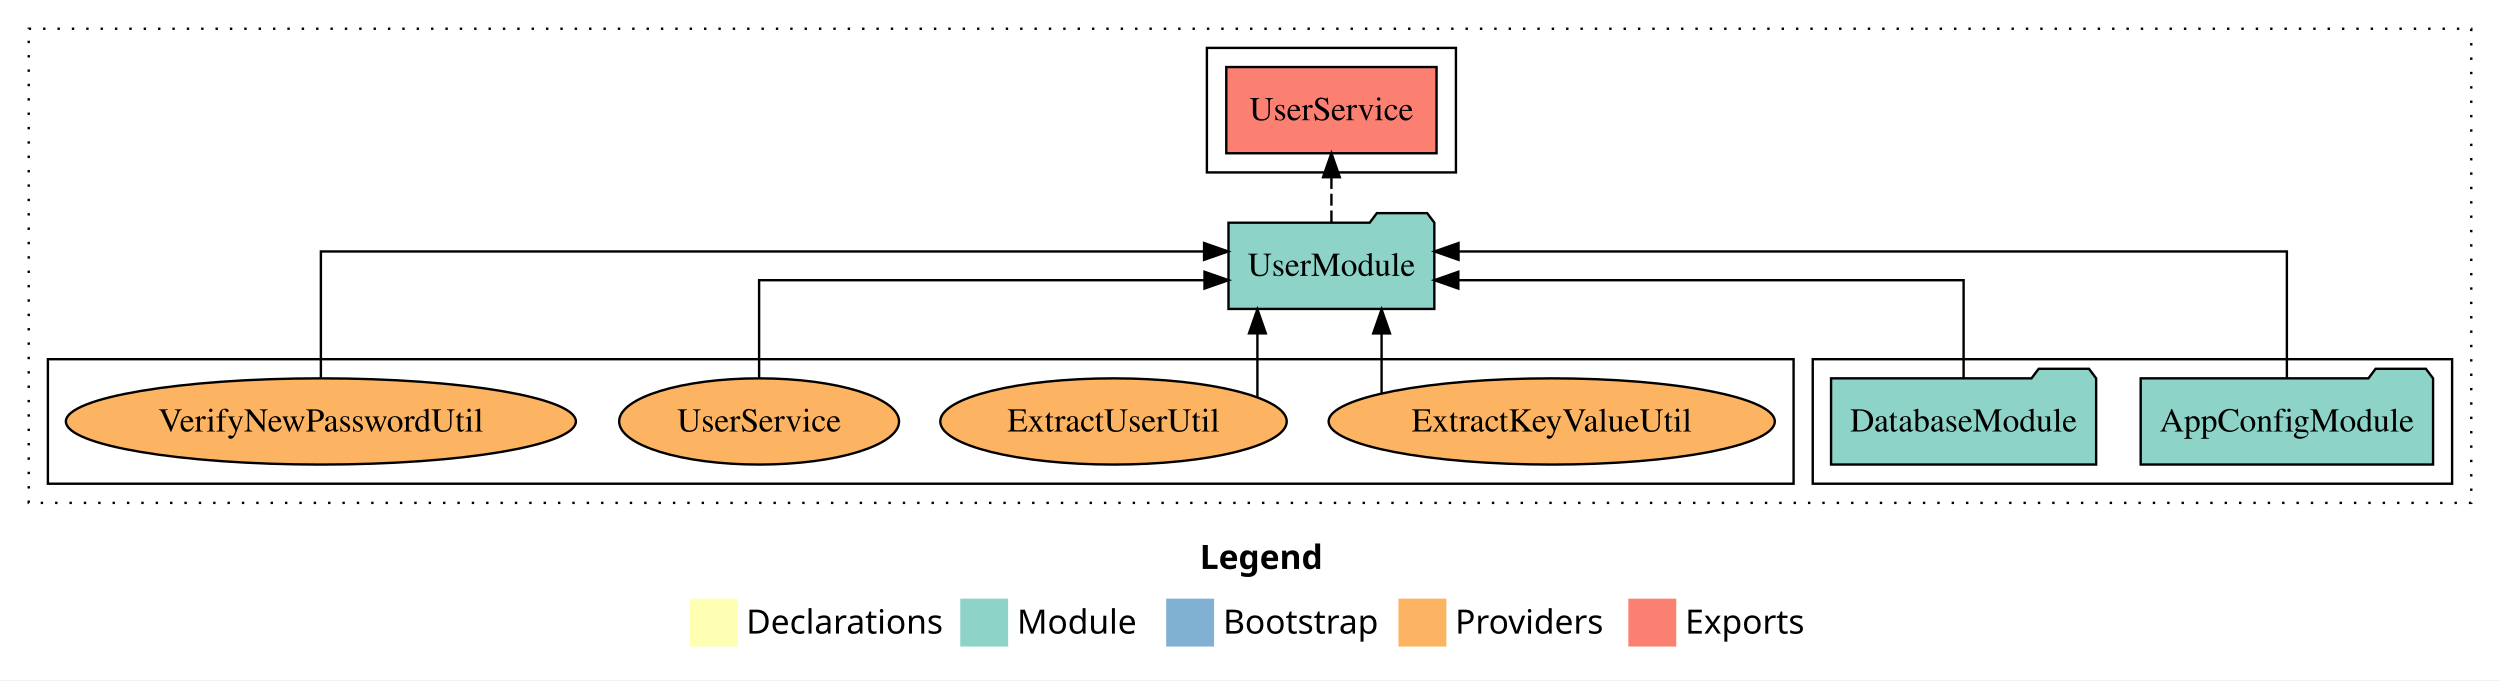
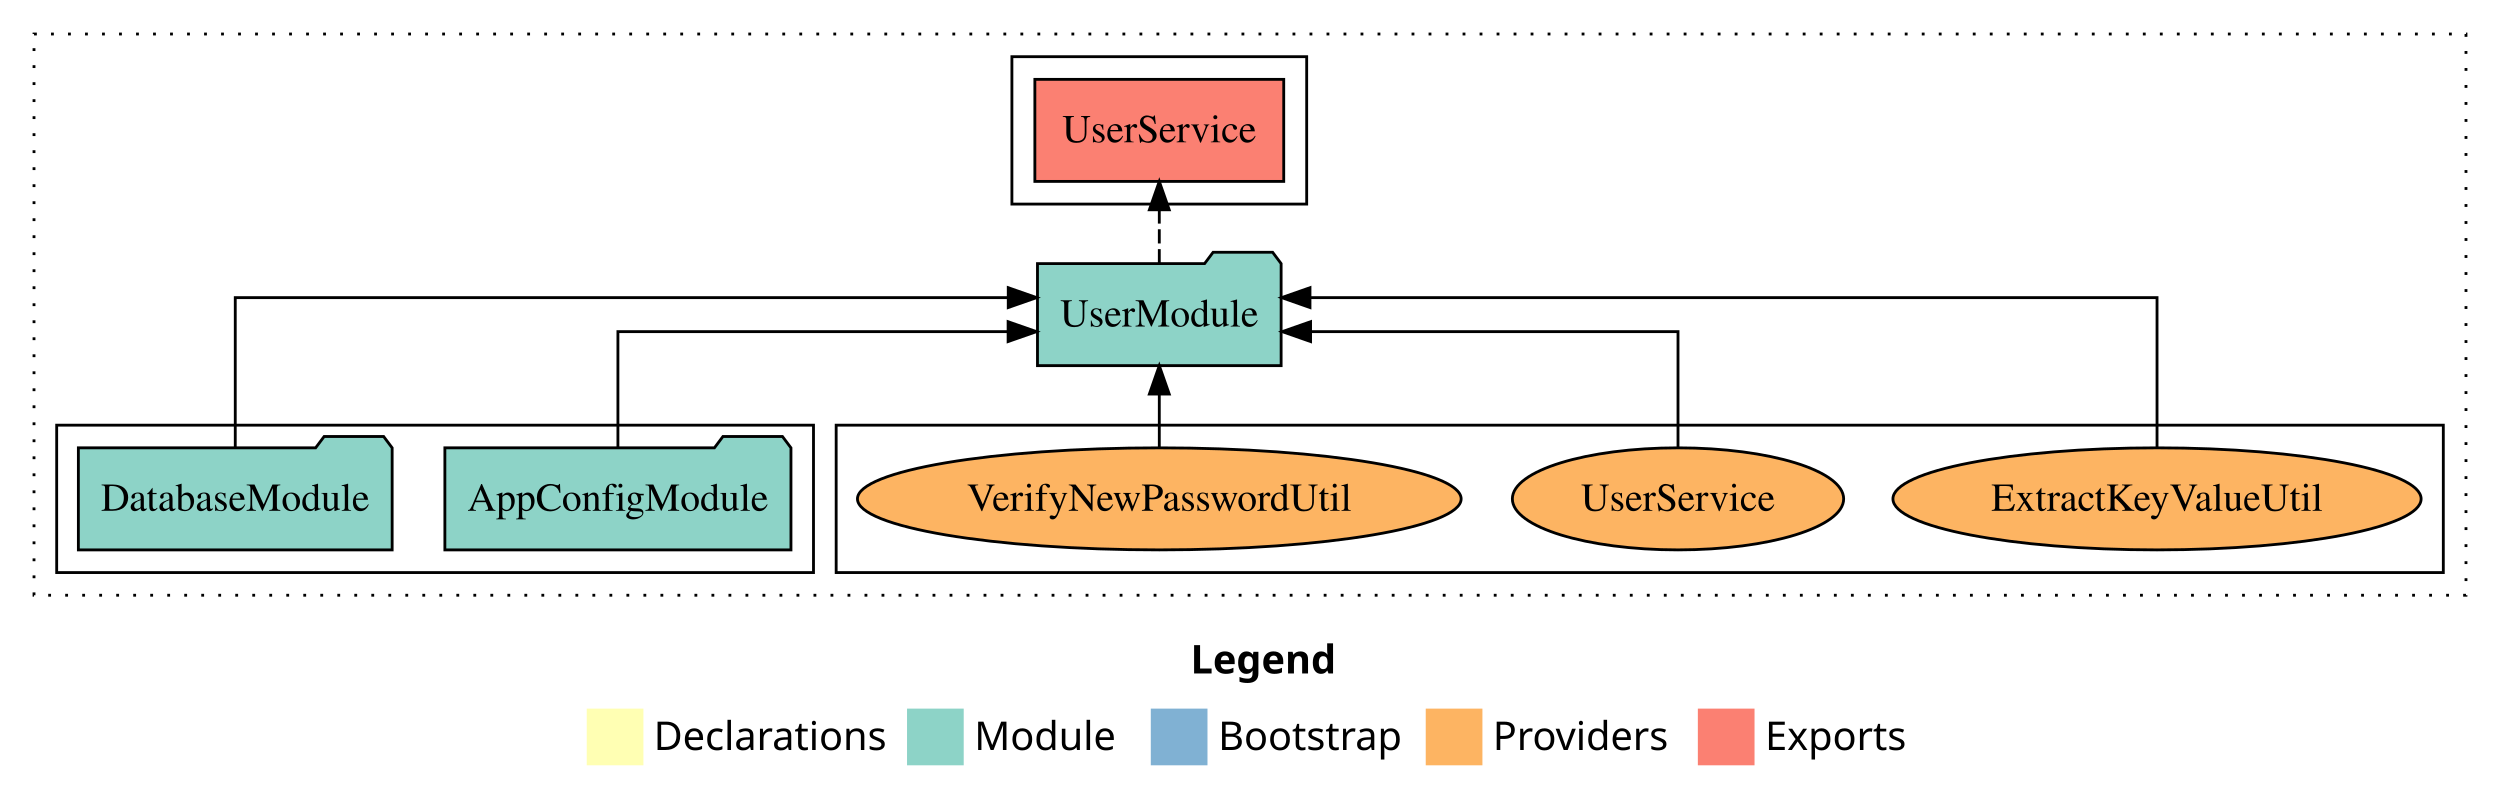
- <svg xmlns="http://www.w3.org/2000/svg" width="1044pt" height="284pt" viewBox="0.00 0.00 1044.00 284.00">
+ <svg xmlns="http://www.w3.org/2000/svg" width="882pt" height="284pt" viewBox="0.00 0.00 882.00 284.00">
  <g id="graph0" class="graph" transform="scale(1 1) rotate(0) translate(4 280)">
-     <polygon fill="white" stroke="transparent" points="-4,4 -4,-280 1040,-280 1040,4 -4,4" />
-     <text text-anchor="start" x="497.01" y="-42.4" font-family="sans-serif" font-weight="bold" font-size="14.00">Legend</text>
-     <polygon fill="#ffffb3" stroke="transparent" points="284,-10 284,-30 304,-30 304,-10 284,-10" />
-     <text text-anchor="start" x="307.63" y="-15.4" font-family="sans-serif" font-size="14.00">  Declarations</text>
-     <polygon fill="#8dd3c7" stroke="transparent" points="397,-10 397,-30 417,-30 417,-10 397,-10" />
-     <text text-anchor="start" x="420.73" y="-15.4" font-family="sans-serif" font-size="14.00">  Module</text>
-     <polygon fill="#80b1d3" stroke="transparent" points="483,-10 483,-30 503,-30 503,-10 483,-10" />
-     <text text-anchor="start" x="506.78" y="-15.4" font-family="sans-serif" font-size="14.00">  Bootstrap</text>
-     <polygon fill="#fdb462" stroke="transparent" points="580,-10 580,-30 600,-30 600,-10 580,-10" />
-     <text text-anchor="start" x="603.67" y="-15.4" font-family="sans-serif" font-size="14.00">  Providers</text>
-     <polygon fill="#fb8072" stroke="transparent" points="676,-10 676,-30 696,-30 696,-10 676,-10" />
-     <text text-anchor="start" x="699.73" y="-15.4" font-family="sans-serif" font-size="14.00">  Exports</text>
+     <polygon fill="white" stroke="transparent" points="-4,4 -4,-280 878,-280 878,4 -4,4" />
+     <text text-anchor="start" x="416.01" y="-42.4" font-family="sans-serif" font-weight="bold" font-size="14.00">Legend</text>
+     <polygon fill="#ffffb3" stroke="transparent" points="203,-10 203,-30 223,-30 223,-10 203,-10" />
+     <text text-anchor="start" x="226.63" y="-15.4" font-family="sans-serif" font-size="14.00">  Declarations</text>
+     <polygon fill="#8dd3c7" stroke="transparent" points="316,-10 316,-30 336,-30 336,-10 316,-10" />
+     <text text-anchor="start" x="339.73" y="-15.4" font-family="sans-serif" font-size="14.00">  Module</text>
+     <polygon fill="#80b1d3" stroke="transparent" points="402,-10 402,-30 422,-30 422,-10 402,-10" />
+     <text text-anchor="start" x="425.78" y="-15.4" font-family="sans-serif" font-size="14.00">  Bootstrap</text>
+     <polygon fill="#fdb462" stroke="transparent" points="499,-10 499,-30 519,-30 519,-10 499,-10" />
+     <text text-anchor="start" x="522.67" y="-15.4" font-family="sans-serif" font-size="14.00">  Providers</text>
+     <polygon fill="#fb8072" stroke="transparent" points="595,-10 595,-30 615,-30 615,-10 595,-10" />
+     <text text-anchor="start" x="618.73" y="-15.4" font-family="sans-serif" font-size="14.00">  Exports</text>
    <g id="clust1" class="cluster">
-       <polygon fill="none" stroke="black" stroke-dasharray="1,5" points="8,-70 8,-268 1028,-268 1028,-70 8,-70" />
+       <polygon fill="none" stroke="black" stroke-dasharray="1,5" points="8,-70 8,-268 866,-268 866,-70 8,-70" />
+     </g>
+     <g id="clust6" class="cluster">
+       <polygon fill="none" stroke="black" points="291,-78 291,-130 858,-130 858,-78 291,-78" />
    </g>
    <g id="clust4" class="cluster">
-       <polygon fill="none" stroke="black" points="500,-208 500,-260 604,-260 604,-208 500,-208" />
+       <polygon fill="none" stroke="black" points="353,-208 353,-260 457,-260 457,-208 353,-208" />
    </g>
    <g id="clust3" class="cluster">
-       <polygon fill="none" stroke="black" points="753,-78 753,-130 1020,-130 1020,-78 753,-78" />
-     </g>
-     <g id="clust6" class="cluster">
-       <polygon fill="none" stroke="black" points="16,-78 16,-130 745,-130 745,-78 16,-78" />
+       <polygon fill="none" stroke="black" points="16,-78 16,-130 283,-130 283,-78 16,-78" />
    </g>
    <g id="node1" class="node">
-       <polygon fill="#8dd3c7" stroke="black" points="1012.05,-122 1009.05,-126 988.05,-126 985.05,-122 889.95,-122 889.95,-86 1012.05,-86 1012.05,-122" />
-       <text text-anchor="middle" x="951" y="-99.8" font-family="Times,serif" font-size="14.00">AppConfigModule</text>
+       <polygon fill="#8dd3c7" stroke="black" points="275.05,-122 272.05,-126 251.05,-126 248.05,-122 152.95,-122 152.95,-86 275.05,-86 275.05,-122" />
+       <text text-anchor="middle" x="214" y="-99.8" font-family="Times,serif" font-size="14.00">AppConfigModule</text>
    </g>
    <g id="node3" class="node">
-       <polygon fill="#8dd3c7" stroke="black" points="594.98,-187 591.98,-191 570.98,-191 567.98,-187 509.02,-187 509.02,-151 594.98,-151 594.98,-187" />
-       <text text-anchor="middle" x="552" y="-164.8" font-family="Times,serif" font-size="14.00">UserModule</text>
+       <polygon fill="#8dd3c7" stroke="black" points="447.98,-187 444.98,-191 423.98,-191 420.98,-187 362.02,-187 362.02,-151 447.98,-151 447.98,-187" />
+       <text text-anchor="middle" x="405" y="-164.8" font-family="Times,serif" font-size="14.00">UserModule</text>
    </g>
    <g id="edge1" class="edge">
-       <path fill="none" stroke="black" d="M951,-122.28C951,-143.32 951,-175 951,-175 951,-175 605.08,-175 605.08,-175" />
-       <polygon fill="black" stroke="black" points="605.08,-171.5 595.08,-175 605.08,-178.5 605.08,-171.5" />
+       <path fill="none" stroke="black" d="M214,-122.02C214,-139.37 214,-163 214,-163 214,-163 351.66,-163 351.66,-163" />
+       <polygon fill="black" stroke="black" points="351.66,-166.5 361.66,-163 351.66,-159.5 351.66,-166.5" />
    </g>
    <g id="node2" class="node">
-       <polygon fill="#8dd3c7" stroke="black" points="871.35,-122 868.35,-126 847.35,-126 844.35,-122 760.65,-122 760.65,-86 871.35,-86 871.35,-122" />
-       <text text-anchor="middle" x="816" y="-99.8" font-family="Times,serif" font-size="14.00">DatabaseModule</text>
+       <polygon fill="#8dd3c7" stroke="black" points="134.35,-122 131.35,-126 110.35,-126 107.35,-122 23.65,-122 23.65,-86 134.35,-86 134.35,-122" />
+       <text text-anchor="middle" x="79" y="-99.8" font-family="Times,serif" font-size="14.00">DatabaseModule</text>
    </g>
    <g id="edge2" class="edge">
-       <path fill="none" stroke="black" d="M816,-122.02C816,-139.37 816,-163 816,-163 816,-163 605,-163 605,-163" />
-       <polygon fill="black" stroke="black" points="605,-159.5 595,-163 605,-166.5 605,-159.5" />
+       <path fill="none" stroke="black" d="M79,-122.28C79,-143.32 79,-175 79,-175 79,-175 351.71,-175 351.71,-175" />
+       <polygon fill="black" stroke="black" points="351.71,-178.5 361.71,-175 351.71,-171.5 351.71,-178.5" />
    </g>
    <g id="node4" class="node">
-       <polygon fill="#fb8072" stroke="black" points="595.9,-252 508.1,-252 508.1,-216 595.9,-216 595.9,-252" />
-       <text text-anchor="middle" x="552" y="-229.8" font-family="Times,serif" font-size="14.00">UserService </text>
+       <polygon fill="#fb8072" stroke="black" points="448.9,-252 361.1,-252 361.1,-216 448.9,-216 448.9,-252" />
+       <text text-anchor="middle" x="405" y="-229.8" font-family="Times,serif" font-size="14.00">UserService </text>
    </g>
    <g id="edge3" class="edge">
-       <path fill="none" stroke="black" stroke-dasharray="5,2" d="M552,-187.11C552,-187.11 552,-205.99 552,-205.99" />
-       <polygon fill="black" stroke="black" points="548.5,-205.99 552,-215.99 555.5,-205.99 548.5,-205.99" />
+       <path fill="none" stroke="black" stroke-dasharray="5,2" d="M405,-187.11C405,-187.11 405,-205.99 405,-205.99" />
+       <polygon fill="black" stroke="black" points="401.5,-205.99 405,-215.99 408.5,-205.99 401.5,-205.99" />
    </g>
    <g id="node5" class="node">
-       <ellipse fill="#fdb462" stroke="black" cx="644" cy="-104" rx="93.17" ry="18" />
-       <text text-anchor="middle" x="644" y="-99.8" font-family="Times,serif" font-size="14.00">ExtractKeyValueUtil</text>
+       <ellipse fill="#fdb462" stroke="black" cx="757" cy="-104" rx="93.17" ry="18" />
+       <text text-anchor="middle" x="757" y="-99.8" font-family="Times,serif" font-size="14.00">ExtractKeyValueUtil</text>
    </g>
    <g id="edge4" class="edge">
-       <path fill="none" stroke="black" d="M572.95,-115.92C572.95,-115.92 572.95,-140.77 572.95,-140.77" />
-       <polygon fill="black" stroke="black" points="569.45,-140.77 572.95,-150.77 576.45,-140.77 569.45,-140.77" />
+       <path fill="none" stroke="black" d="M757,-122.28C757,-143.32 757,-175 757,-175 757,-175 458.16,-175 458.16,-175" />
+       <polygon fill="black" stroke="black" points="458.16,-171.5 448.16,-175 458.16,-178.5 458.16,-171.5" />
    </g>
    <g id="node6" class="node">
-       <ellipse fill="#fdb462" stroke="black" cx="461" cy="-104" rx="72.34" ry="18" />
-       <text text-anchor="middle" x="461" y="-99.8" font-family="Times,serif" font-size="14.00">ExtractUserUtil</text>
+       <ellipse fill="#fdb462" stroke="black" cx="588" cy="-104" rx="58.44" ry="18" />
+       <text text-anchor="middle" x="588" y="-99.8" font-family="Times,serif" font-size="14.00">UserService</text>
    </g>
    <g id="edge5" class="edge">
-       <path fill="none" stroke="black" d="M521.09,-114.16C521.09,-114.16 521.09,-140.81 521.09,-140.81" />
-       <polygon fill="black" stroke="black" points="517.59,-140.81 521.09,-150.81 524.59,-140.81 517.59,-140.81" />
+       <path fill="none" stroke="black" d="M588,-122.02C588,-139.37 588,-163 588,-163 588,-163 458.37,-163 458.37,-163" />
+       <polygon fill="black" stroke="black" points="458.37,-159.5 448.37,-163 458.37,-166.5 458.37,-159.5" />
    </g>
    <g id="node7" class="node">
-       <ellipse fill="#fdb462" stroke="black" cx="313" cy="-104" rx="58.44" ry="18" />
-       <text text-anchor="middle" x="313" y="-99.8" font-family="Times,serif" font-size="14.00">UserService</text>
+       <ellipse fill="#fdb462" stroke="black" cx="405" cy="-104" rx="106.49" ry="18" />
+       <text text-anchor="middle" x="405" y="-99.8" font-family="Times,serif" font-size="14.00">VerifyNewPasswordUtil</text>
    </g>
    <g id="edge6" class="edge">
-       <path fill="none" stroke="black" d="M313,-122.02C313,-139.37 313,-163 313,-163 313,-163 499,-163 499,-163" />
-       <polygon fill="black" stroke="black" points="499,-166.5 509,-163 499,-159.5 499,-166.5" />
-     </g>
-     <g id="node8" class="node">
-       <ellipse fill="#fdb462" stroke="black" cx="130" cy="-104" rx="106.49" ry="18" />
-       <text text-anchor="middle" x="130" y="-99.8" font-family="Times,serif" font-size="14.00">VerifyNewPasswordUtil</text>
-     </g>
-     <g id="edge7" class="edge">
-       <path fill="none" stroke="black" d="M130,-122.28C130,-143.32 130,-175 130,-175 130,-175 498.82,-175 498.82,-175" />
-       <polygon fill="black" stroke="black" points="498.82,-178.5 508.82,-175 498.82,-171.5 498.82,-178.5" />
+       <path fill="none" stroke="black" d="M405,-122.11C405,-122.11 405,-140.99 405,-140.99" />
+       <polygon fill="black" stroke="black" points="401.5,-140.99 405,-150.99 408.5,-140.99 401.5,-140.99" />
    </g>
  </g>
</svg>
